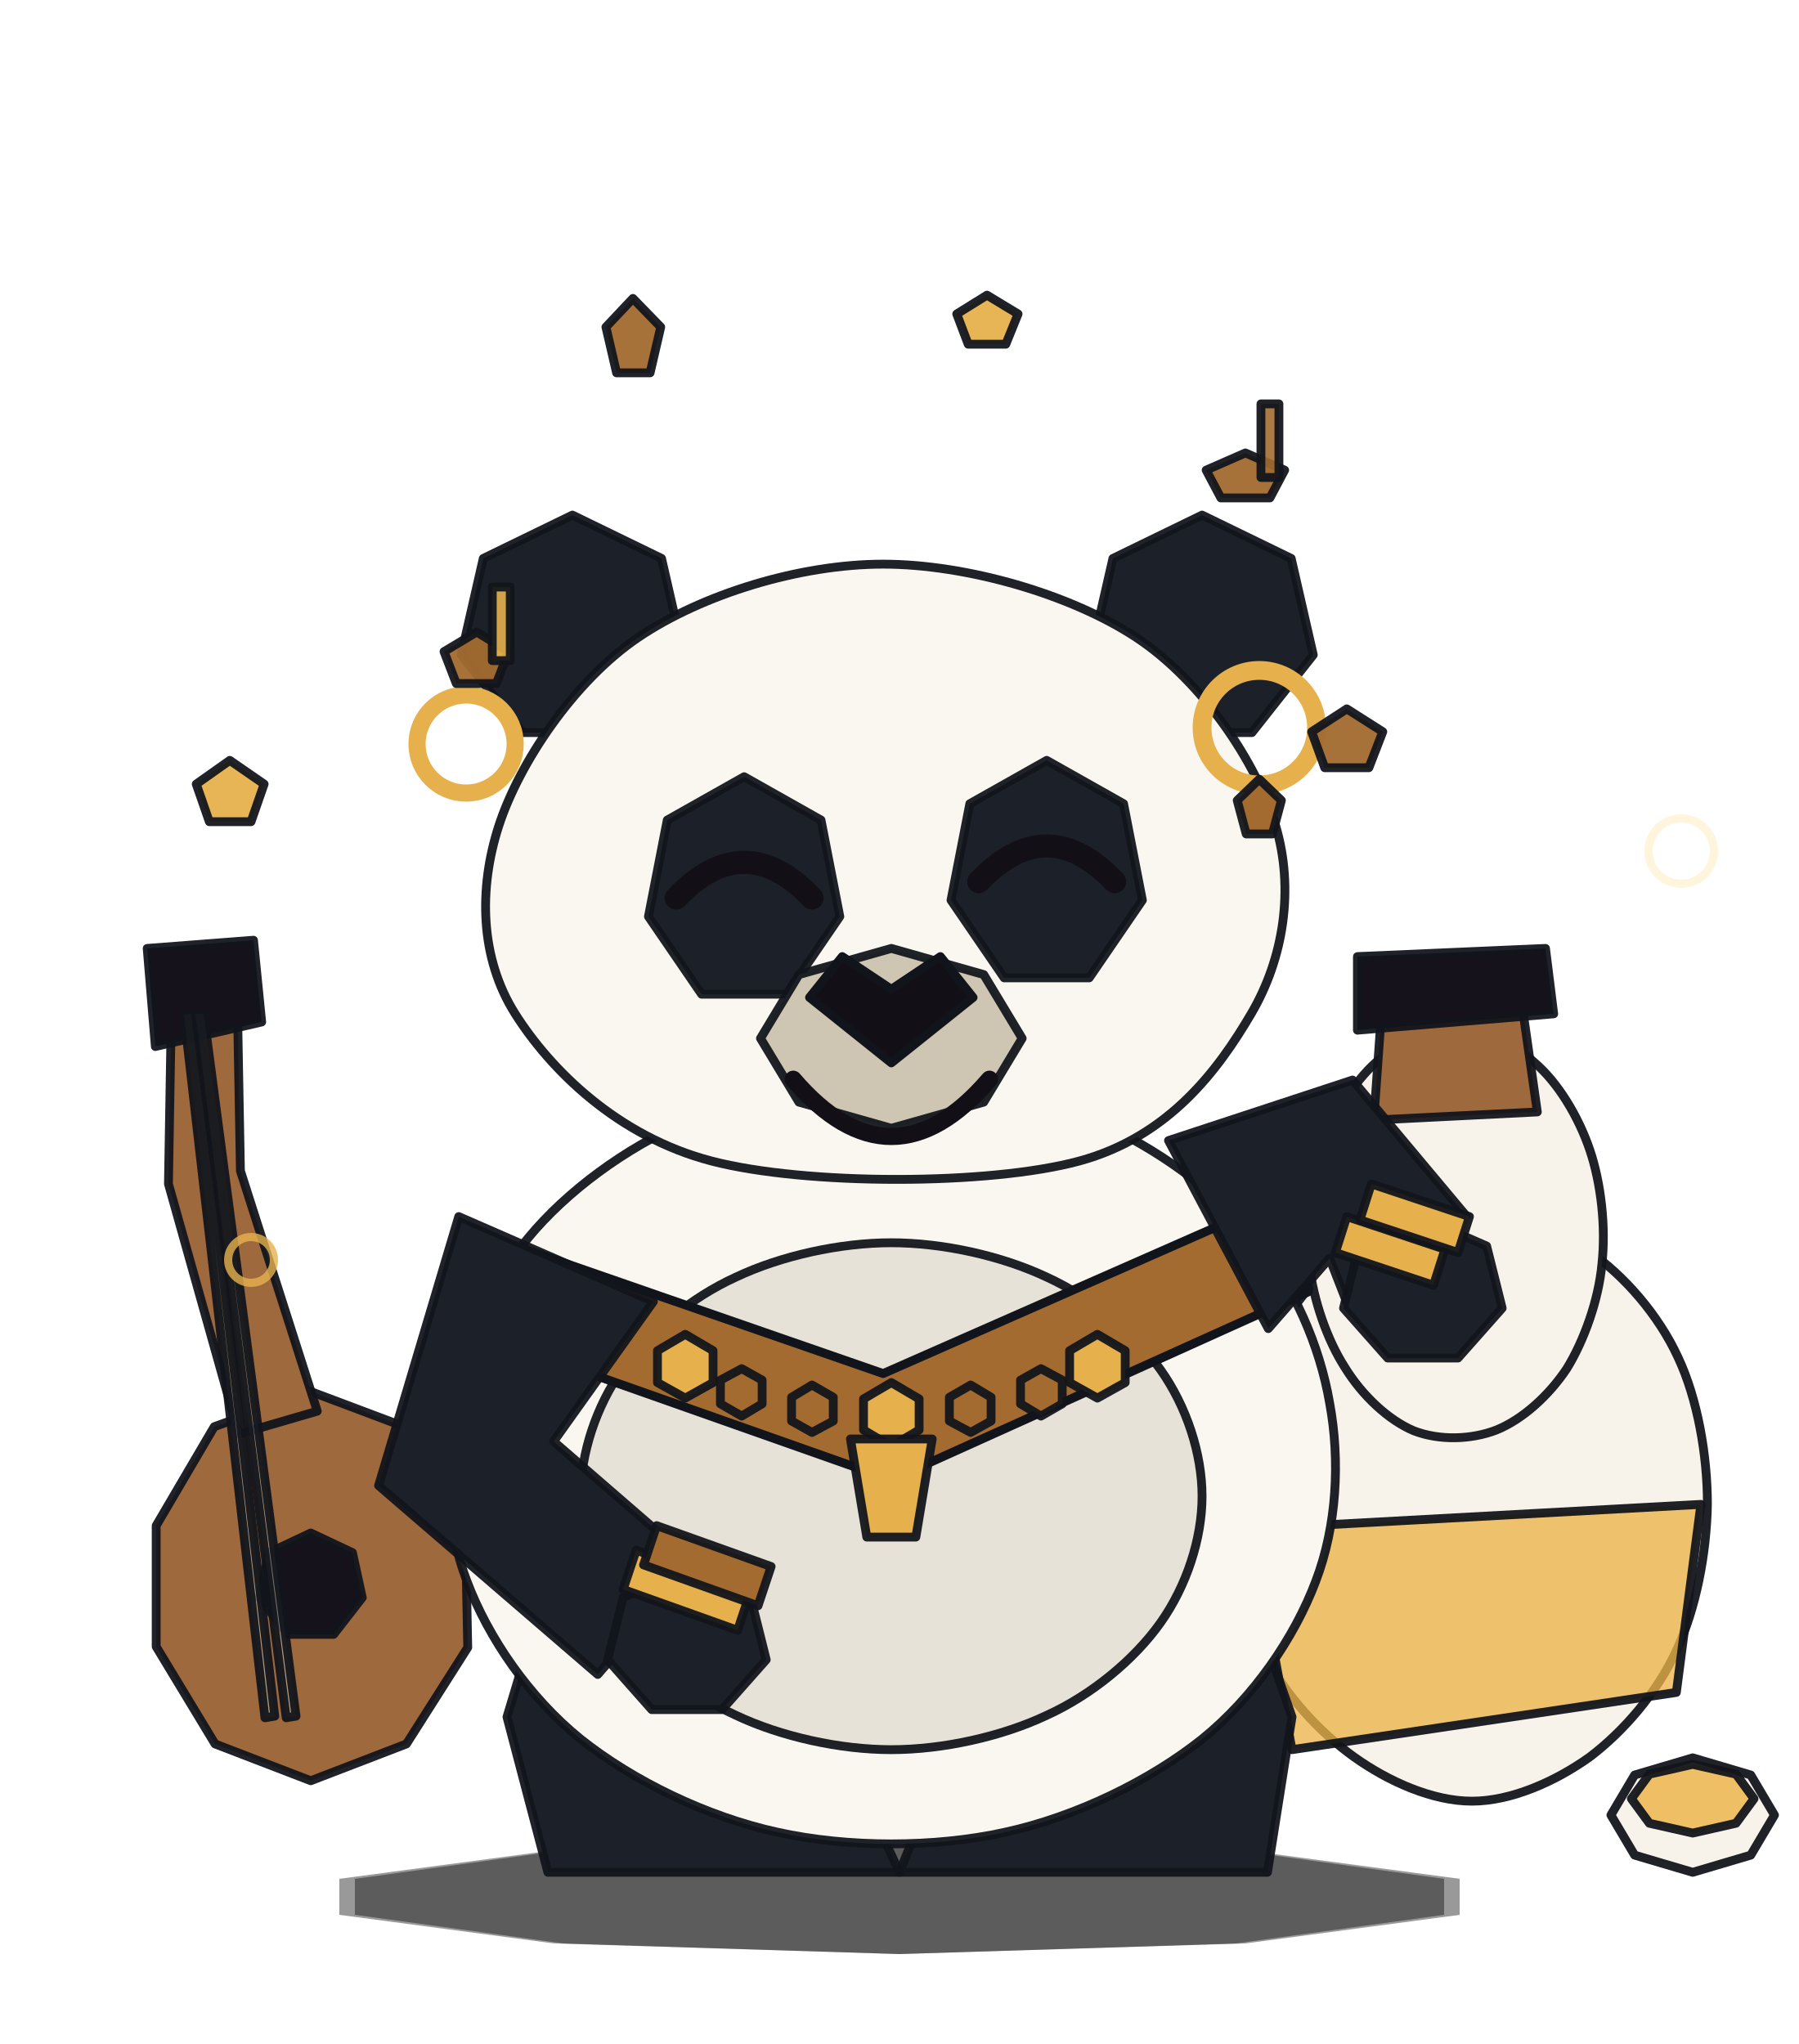
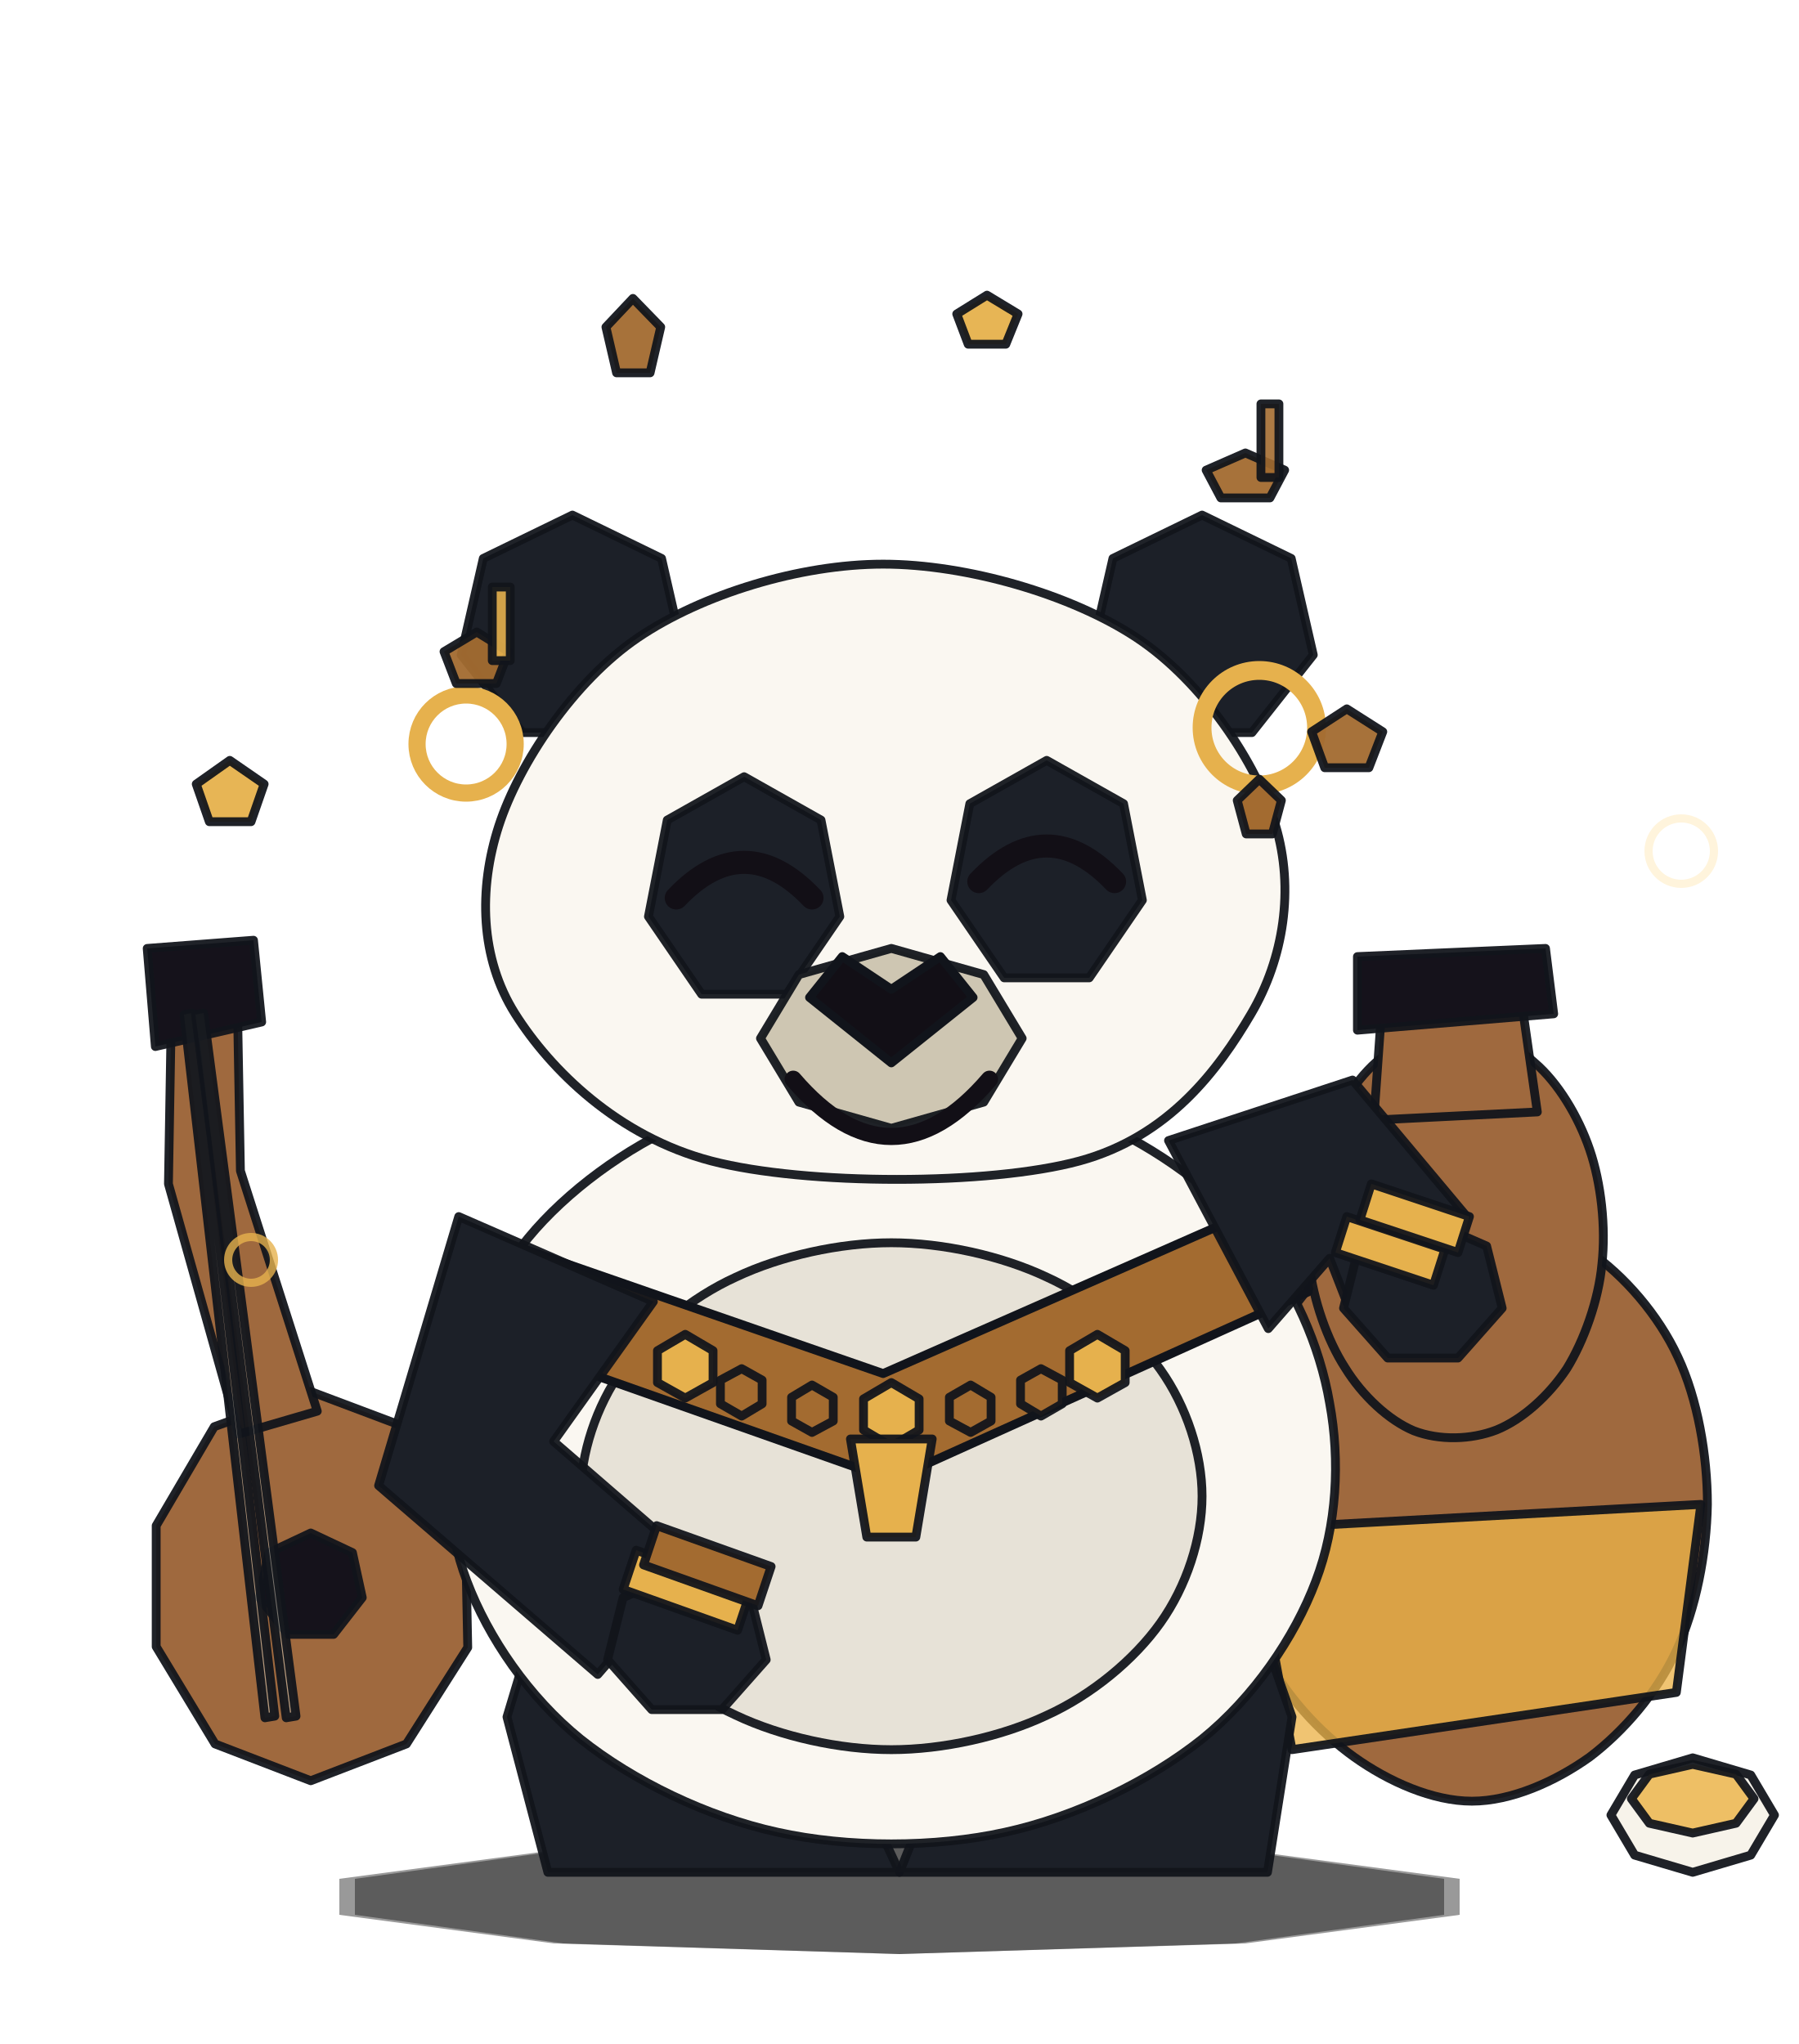
<svg xmlns="http://www.w3.org/2000/svg" viewBox="0 0 220 250" width="220" height="250" preserveAspectRatio="xMidYMid meet" role="img" aria-labelledby="title-ink-spore-panda-radiant-lo desc-ink-spore-panda-radiant-lo" data-creature="panda" data-surface="ink-spore" data-state="radiant" data-tier="3" data-detail="lo">
  <g id="ispandaexport-ink-spore-panda-card-lo-back" data-creature="panda" data-group="back" data-surface="ink-spore">
    <path d="M110.0,225.0 L151.1,226.3 L176.6,229.8 L176.6,234.2 L151.1,237.7 L110.0,239.0 L68.9,237.7 L43.4,234.2 L43.4,229.8 L68.9,226.3 Z" fill="rgba(0,0,0,0.40)" opacity="1" />
    <path d="M38.0,170.2 L49.7,174.6 L56.9,186.6 L57.2,201.5 L49.7,213.3 L38.0,217.8 L26.3,213.3 L19.1,201.4 L19.1,186.6 L26.2,174.5 Z" fill="#9f693e" opacity="1" />
    <path d="M38.0,170.2 L49.7,174.6 L56.9,186.6 L57.2,201.5 L49.7,213.3 L38.0,217.8 L26.3,213.3 L19.1,201.4 L19.1,186.6 L26.2,174.5 Z" fill="none" stroke="#11141B" stroke-width="1.08" stroke-linejoin="round" stroke-linecap="round" opacity="0.94" />
    <path d="M38.0,187.5 L43.1,189.9 L44.3,195.4 L40.8,199.9 L35.2,199.9 L31.7,195.4 L32.9,189.9 Z" fill="#15121B" opacity="1" />
    <path d="M38.0,187.5 L43.1,189.9 L44.3,195.4 L40.8,199.9 L35.2,199.9 L31.7,195.4 L32.9,189.9 Z" fill="none" stroke="#11141B" stroke-width="1.08" stroke-linejoin="round" stroke-linecap="round" opacity="0.94" />
    <path d="M38.8,172.6 L29.4,143.2 L29.0,121.0 L21.0,121.0 L20.6,144.8 L29.2,175.4 Z" fill="#9f693e" opacity="1" />
    <path d="M38.8,172.6 L29.4,143.2 L29.0,121.0 L21.0,121.0 L20.6,144.8 L29.2,175.4 Z" fill="none" stroke="#11141B" stroke-width="1.08" stroke-linejoin="round" stroke-linecap="round" opacity="0.94" />
    <path d="M18.0,116.0 L31.0,115.0 L32.0,125.0 L19.0,128.0 Z" fill="#15121B" opacity="1" />
    <path d="M18.0,116.0 L31.0,115.0 L32.0,125.0 L19.0,128.0 Z" fill="none" stroke="#11141B" stroke-width="1.08" stroke-linejoin="round" stroke-linecap="round" opacity="0.94" />
    <path d="M33.6,209.9 L23.5,123.9 L22.5,124.1 L32.4,210.1 Z" fill="#cec6b2" opacity="0.55" />
    <path d="M33.6,209.9 L23.5,123.9 L22.5,124.1 L32.4,210.1 Z" fill="none" stroke="#11141B" stroke-width="1.08" stroke-linejoin="round" stroke-linecap="round" opacity="0.94" />
    <path d="M36.2,209.9 L24.9,123.9 L23.9,124.1 L35.0,210.1 Z" fill="#cec6b2" opacity="0.55" />
    <path d="M36.2,209.9 L24.9,123.9 L23.9,124.1 L35.0,210.1 Z" fill="none" stroke="#11141B" stroke-width="1.08" stroke-linejoin="round" stroke-linecap="round" opacity="0.94" />
    <path d="M110.0,225.0 L152.3,226.3 L178.5,229.8 L178.5,234.2 L152.3,237.7 L110.0,239.0 L67.7,237.7 L41.5,234.2 L41.5,229.8 L67.7,226.3 Z" fill="rgba(0,0,0,0.40)" opacity="1" />
  </g>
  <g id="ispandaexport-ink-spore-panda-card-lo-lower" data-creature="panda" data-group="lower" data-surface="ink-spore">
-     <path d="M180.0,148.2 C184.8,148.3 190.2,150.1 194.4,153.1 C198.6,156.0 202.8,160.8 205.2,166.0 C207.6,171.1 208.8,178.0 208.8,184.0 C208.7,190.0 207.4,196.8 205.0,201.9 C202.6,207.1 198.5,211.8 194.4,214.9 C190.2,217.9 184.8,220.3 180.0,220.3 C175.2,220.3 169.8,217.9 165.6,214.9 C161.4,211.9 157.1,207.3 154.6,202.2 C152.2,197.0 150.7,190.0 150.8,184.0 C150.8,178.0 152.3,171.1 154.7,165.9 C157.2,160.6 161.2,155.5 165.4,152.6 C169.6,149.7 175.2,148.2 180.0,148.2 Z" fill="#f7f3ea" opacity="1" />
+     <path d="M180.0,148.2 C184.8,148.3 190.2,150.1 194.4,153.1 C198.6,156.0 202.8,160.8 205.2,166.0 C207.6,171.1 208.8,178.0 208.8,184.0 C208.7,190.0 207.4,196.8 205.0,201.9 C202.6,207.1 198.5,211.8 194.4,214.9 C190.2,217.9 184.8,220.3 180.0,220.3 C175.2,220.3 169.8,217.9 165.6,214.9 C161.4,211.9 157.1,207.3 154.6,202.2 C152.2,197.0 150.7,190.0 150.8,184.0 C150.8,178.0 152.3,171.1 154.7,165.9 C157.2,160.6 161.2,155.5 165.4,152.6 C169.6,149.7 175.2,148.2 180.0,148.2 Z" fill="#9f693e" opacity="1" />
    <path d="M180.0,148.2 C184.8,148.3 190.2,150.1 194.4,153.1 C198.6,156.0 202.8,160.8 205.2,166.0 C207.6,171.1 208.8,178.0 208.8,184.0 C208.7,190.0 207.4,196.8 205.0,201.9 C202.6,207.1 198.5,211.8 194.4,214.9 C190.2,217.9 184.8,220.3 180.0,220.3 C175.2,220.3 169.8,217.9 165.6,214.9 C161.4,211.9 157.1,207.3 154.6,202.2 C152.2,197.0 150.7,190.0 150.8,184.0 C150.8,178.0 152.3,171.1 154.7,165.9 C157.2,160.6 161.2,155.5 165.4,152.6 C169.6,149.7 175.2,148.2 180.0,148.2 Z" fill="none" stroke="#11141B" stroke-width="1.08" stroke-linejoin="round" stroke-linecap="round" opacity="0.94" />
-     <path d="M178.0,126.1 C181.2,126.1 185.0,127.5 187.7,130.0 C190.5,132.4 193.0,136.5 194.4,140.6 C195.8,144.7 196.4,150.1 195.9,154.6 C195.5,159.0 193.7,164.0 191.6,167.4 C189.4,170.7 186.2,173.6 183.0,174.9 C179.9,176.1 176.0,176.2 172.9,175.0 C169.8,173.7 166.6,170.7 164.5,167.3 C162.3,163.9 160.6,159.0 160.1,154.6 C159.7,150.1 160.2,144.7 161.6,140.6 C163.0,136.5 165.5,132.4 168.3,129.9 C171.0,127.5 174.8,126.1 178.0,126.1 Z" fill="#f7f3ea" opacity="1" />
+     <path d="M178.0,126.1 C181.2,126.1 185.0,127.5 187.7,130.0 C190.5,132.4 193.0,136.5 194.4,140.6 C195.8,144.7 196.4,150.1 195.9,154.6 C195.5,159.0 193.7,164.0 191.6,167.4 C189.4,170.7 186.2,173.6 183.0,174.9 C179.9,176.1 176.0,176.2 172.9,175.0 C169.8,173.7 166.6,170.7 164.5,167.3 C162.3,163.9 160.6,159.0 160.1,154.6 C159.7,150.1 160.2,144.7 161.6,140.6 C163.0,136.5 165.5,132.4 168.3,129.9 C171.0,127.5 174.8,126.1 178.0,126.1 Z" fill="#9f693e" opacity="1" />
    <path d="M178.0,126.1 C181.2,126.1 185.0,127.5 187.7,130.0 C190.5,132.4 193.0,136.5 194.4,140.6 C195.8,144.7 196.4,150.1 195.9,154.6 C195.5,159.0 193.7,164.0 191.6,167.4 C189.4,170.7 186.2,173.6 183.0,174.9 C179.9,176.1 176.0,176.2 172.9,175.0 C169.8,173.7 166.6,170.7 164.5,167.3 C162.3,163.9 160.6,159.0 160.1,154.6 C159.7,150.1 160.2,144.7 161.6,140.6 C163.0,136.5 165.5,132.4 168.3,129.9 C171.0,127.5 174.8,126.1 178.0,126.1 Z" fill="none" stroke="#11141B" stroke-width="1.08" stroke-linejoin="round" stroke-linecap="round" opacity="0.94" />
    <path d="M169.0,123.0 L186.0,122.0 L188.0,136.0 L168.0,137.0 Z" fill="#9f693e" opacity="1" />
    <path d="M169.0,123.0 L186.0,122.0 L188.0,136.0 L168.0,137.0 Z" fill="none" stroke="#11141B" stroke-width="1.08" stroke-linejoin="round" stroke-linecap="round" opacity="0.94" />
    <path d="M166.0,117.0 L189.0,116.0 L190.0,124.0 L166.0,126.0 Z" fill="#15121B" opacity="1" />
    <path d="M166.0,117.0 L189.0,116.0 L190.0,124.0 L166.0,126.0 Z" fill="none" stroke="#11141B" stroke-width="1.08" stroke-linejoin="round" stroke-linecap="round" opacity="0.94" />
    <path d="M162.4,143.1 L146.0,157.0 L144.1,180.8 L147.9,181.2 L150.0,159.0 L165.6,146.9 Z" fill="#a36b30" opacity="1" />
    <path d="M162.4,143.1 L146.0,157.0 L144.1,180.8 L147.9,181.2 L150.0,159.0 L165.6,146.9 Z" fill="none" stroke="#11141B" stroke-width="1.08" stroke-linejoin="round" stroke-linecap="round" opacity="0.94" />
    <path d="M153.0,187.0 L208.0,184.0 L205.0,207.0 L158.0,214.0 Z" fill="#ecb348" opacity="0.77" />
    <path d="M153.0,187.0 L208.0,184.0 L205.0,207.0 L158.0,214.0 Z" fill="none" stroke="#11141B" stroke-width="1.08" stroke-linejoin="round" stroke-linecap="round" opacity="0.94" />
    <path d="M207.0,215.0 L214.1,217.1 L217.0,222.0 L214.1,226.9 L207.0,229.0 L199.9,226.9 L197.0,222.0 L199.9,217.1 Z" fill="#f7f3ea" opacity="1" />
    <path d="M207.0,215.0 L214.1,217.1 L217.0,222.0 L214.1,226.9 L207.0,229.0 L199.9,226.9 L197.0,222.0 L199.9,217.1 Z" fill="none" stroke="#11141B" stroke-width="1.08" stroke-linejoin="round" stroke-linecap="round" opacity="0.94" />
    <path d="M207.0,215.8 L212.3,217.0 L214.5,220.0 L212.3,223.0 L207.0,224.2 L201.7,223.0 L199.5,220.0 L201.7,217.0 Z" fill="#ecb348" opacity="0.82" />
    <path d="M207.0,215.8 L212.3,217.0 L214.5,220.0 L212.3,223.0 L207.0,224.2 L201.7,223.0 L199.5,220.0 L201.7,217.0 Z" fill="none" stroke="#11141B" stroke-width="1.08" stroke-linejoin="round" stroke-linecap="round" opacity="0.94" />
    <path d="M68.0,190.0 L101.0,188.0 L103.0,214.0 L110.0,229.0 L67.0,229.0 L62.0,210.0 Z" fill="#1c2028" opacity="1" />
    <path d="M68.0,190.0 L101.0,188.0 L103.0,214.0 L110.0,229.0 L67.0,229.0 L62.0,210.0 Z" fill="none" stroke="#11141B" stroke-width="1.08" stroke-linejoin="round" stroke-linecap="round" opacity="0.94" />
    <path d="M116.0,188.0 L151.0,190.0 L158.0,210.0 L155.0,229.0 L110.0,229.0 L116.0,214.0 Z" fill="#1c2028" opacity="1" />
    <path d="M116.0,188.0 L151.0,190.0 L158.0,210.0 L155.0,229.0 L110.0,229.0 L116.0,214.0 Z" fill="none" stroke="#11141B" stroke-width="1.08" stroke-linejoin="round" stroke-linecap="round" opacity="0.94" />
  </g>
  <g id="ispandaexport-ink-spore-panda-card-lo-body" data-creature="panda" data-group="body" data-surface="ink-spore">
    <path d="M109.0,132.0 C117.4,132.0 126.7,133.9 134.1,137.2 C141.5,140.4 148.7,145.7 153.4,151.4 C158.2,157.2 161.4,164.6 162.6,171.6 C163.9,178.6 163.5,186.6 160.9,193.4 C158.3,200.3 153.3,207.6 147.0,212.7 C140.6,217.8 131.6,222.2 122.9,224.1 C114.3,226.0 103.7,226.0 95.1,224.1 C86.4,222.2 77.4,217.8 71.0,212.7 C64.7,207.6 59.7,200.3 57.1,193.4 C54.5,186.6 54.1,178.6 55.4,171.6 C56.6,164.6 59.8,157.2 64.6,151.4 C69.3,145.7 76.5,140.4 83.9,137.2 C91.3,133.9 100.6,132.0 109.0,132.0 Z" fill="#faf7f1" opacity="1" />
    <path d="M109.0,132.0 C117.4,132.0 126.7,133.9 134.1,137.2 C141.5,140.4 148.7,145.7 153.4,151.4 C158.2,157.2 161.4,164.6 162.6,171.6 C163.9,178.6 163.5,186.6 160.9,193.4 C158.3,200.3 153.3,207.6 147.0,212.7 C140.6,217.8 131.6,222.2 122.9,224.1 C114.3,226.0 103.7,226.0 95.1,224.1 C86.4,222.2 77.4,217.8 71.0,212.7 C64.7,207.6 59.7,200.3 57.1,193.4 C54.5,186.6 54.1,178.6 55.4,171.6 C56.6,164.6 59.8,157.2 64.6,151.4 C69.3,145.7 76.5,140.4 83.9,137.2 C91.3,133.9 100.6,132.0 109.0,132.0 Z" fill="none" stroke="#11141B" stroke-width="1.08" stroke-linejoin="round" stroke-linecap="round" opacity="0.94" />
    <path d="M109.0,152.0 C115.3,152.0 122.5,153.6 128.0,156.2 C133.5,158.7 138.7,163.0 141.9,167.5 C145.1,172.0 147.0,177.8 147.0,183.0 C147.0,188.2 145.1,194.0 141.9,198.5 C138.7,203.0 133.5,207.3 128.0,209.8 C122.5,212.4 115.3,214.0 109.0,214.0 C102.7,214.0 95.5,212.4 90.0,209.8 C84.5,207.3 79.3,203.0 76.1,198.5 C72.9,194.0 71.0,188.2 71.0,183.0 C71.0,177.8 72.9,172.0 76.1,167.5 C79.3,163.0 84.5,158.7 90.0,156.2 C95.5,153.6 102.7,152.0 109.0,152.0 Z" fill="#cec6b2" opacity="0.42" />
    <path d="M109.0,152.0 C115.3,152.0 122.5,153.6 128.0,156.2 C133.5,158.7 138.7,163.0 141.9,167.5 C145.1,172.0 147.0,177.8 147.0,183.0 C147.0,188.2 145.1,194.0 141.9,198.5 C138.7,203.0 133.5,207.3 128.0,209.8 C122.5,212.4 115.3,214.0 109.0,214.0 C102.7,214.0 95.5,212.4 90.0,209.8 C84.5,207.3 79.3,203.0 76.1,198.5 C72.9,194.0 71.0,188.2 71.0,183.0 C71.0,177.8 72.9,172.0 76.1,167.5 C79.3,163.0 84.5,158.7 90.0,156.2 C95.5,153.6 102.7,152.0 109.0,152.0 Z" fill="none" stroke="#11141B" stroke-width="1.08" stroke-linejoin="round" stroke-linecap="round" opacity="0.94" />
    <path d="M59,151 L108,168 L158,146 L160,158 L109,181 L58,163 Z" fill="#a36b30" stroke="#11141B" stroke-width="1.08" stroke-linejoin="round" />
    <path d="M56.1,148.8 L46.3,181.7 L73.1,204.8 L84.9,191.2 L67.7,176.3 L79.9,159.2 Z" fill="#1c2028" opacity="1" />
    <path d="M56.1,148.8 L46.3,181.7 L73.1,204.8 L84.9,191.2 L67.7,176.3 L79.9,159.2 Z" fill="none" stroke="#11141B" stroke-width="1.08" stroke-linejoin="round" stroke-linecap="round" opacity="0.94" />
    <path d="M84.0,192.0 L91.8,195.4 L93.7,203.0 L88.3,209.1 L79.7,209.1 L74.3,203.0 L76.2,195.4 Z" fill="#1c2028" opacity="1" />
    <path d="M84.0,192.0 L91.8,195.4 L93.7,203.0 L88.3,209.1 L79.7,209.1 L74.3,203.0 L76.2,195.4 Z" fill="none" stroke="#11141B" stroke-width="1.08" stroke-linejoin="round" stroke-linecap="round" opacity="0.94" />
    <path d="M155.1,162.5 L162.6,153.9 L164.7,159.3 L179.3,148.7 L165.4,132.1 L142.9,139.5 Z" fill="#1c2028" opacity="1" />
    <path d="M155.1,162.5 L162.6,153.9 L164.7,159.3 L179.3,148.7 L165.4,132.1 L142.9,139.5 Z" fill="none" stroke="#11141B" stroke-width="1.08" stroke-linejoin="round" stroke-linecap="round" opacity="0.94" />
    <path d="M174.0,149.0 L181.8,152.4 L183.7,160.0 L178.3,166.1 L169.7,166.1 L164.3,160.0 L166.2,152.4 Z" fill="#1c2028" opacity="1" />
    <path d="M174.0,149.0 L181.8,152.4 L183.7,160.0 L178.3,166.1 L169.7,166.1 L164.3,160.0 L166.2,152.4 Z" fill="none" stroke="#11141B" stroke-width="1.08" stroke-linejoin="round" stroke-linecap="round" opacity="0.94" />
    <path d="M76.2,194.4 L90.2,199.4 L91.8,194.6 L77.8,189.6 Z" fill="#e6b14d" opacity="1" />
    <path d="M76.2,194.4 L90.2,199.4 L91.8,194.6 L77.8,189.6 Z" fill="none" stroke="#11141B" stroke-width="1.08" stroke-linejoin="round" stroke-linecap="round" opacity="0.94" />
    <path d="M78.7,191.4 L92.7,196.4 L94.3,191.6 L80.3,186.6 Z" fill="#a36b30" opacity="1" />
    <path d="M78.7,191.4 L92.7,196.4 L94.3,191.6 L80.3,186.6 Z" fill="none" stroke="#11141B" stroke-width="1.08" stroke-linejoin="round" stroke-linecap="round" opacity="0.94" />
    <path d="M163.3,153.2 L175.3,157.2 L176.7,152.8 L164.7,148.8 Z" fill="#e6b14d" opacity="1" />
    <path d="M163.3,153.2 L175.3,157.2 L176.7,152.8 L164.7,148.8 Z" fill="none" stroke="#11141B" stroke-width="1.08" stroke-linejoin="round" stroke-linecap="round" opacity="0.94" />
    <path d="M166.3,149.2 L178.3,153.2 L179.7,148.8 L167.7,144.8 Z" fill="#e6b14d" opacity="1" />
    <path d="M166.3,149.2 L178.3,153.2 L179.7,148.8 L167.7,144.8 Z" fill="none" stroke="#11141B" stroke-width="1.08" stroke-linejoin="round" stroke-linecap="round" opacity="0.94" />
    <path d="M83.8,163.2 L87.2,165.2 L87.2,169.1 L83.8,171.0 L80.4,169.1 L80.4,165.2 Z" fill="#e6b14d" opacity="1" />
    <path d="M83.8,163.2 L87.2,165.2 L87.2,169.1 L83.8,171.0 L80.4,169.1 L80.4,165.2 Z" fill="none" stroke="#11141B" stroke-width="1.08" stroke-linejoin="round" stroke-linecap="round" opacity="0.94" />
    <path d="M90.7,167.4 L93.2,168.8 L93.2,171.7 L90.7,173.2 L88.1,171.7 L88.1,168.8 Z" fill="#a36b30" opacity="1" />
    <path d="M90.7,167.4 L93.2,168.8 L93.2,171.7 L90.7,173.2 L88.1,171.7 L88.1,168.8 Z" fill="none" stroke="#11141B" stroke-width="1.08" stroke-linejoin="round" stroke-linecap="round" opacity="0.94" />
    <path d="M99.3,169.4 L101.9,170.9 L101.9,173.8 L99.3,175.2 L96.8,173.8 L96.8,170.9 Z" fill="#a36b30" opacity="1" />
    <path d="M99.3,169.4 L101.9,170.9 L101.9,173.8 L99.3,175.2 L96.8,173.8 L96.8,170.9 Z" fill="none" stroke="#11141B" stroke-width="1.08" stroke-linejoin="round" stroke-linecap="round" opacity="0.94" />
    <path d="M109.0,169.1 L112.4,171.1 L112.4,174.9 L109.0,176.9 L105.6,174.9 L105.6,171.1 Z" fill="#e6b14d" opacity="1" />
    <path d="M109.0,169.1 L112.4,171.1 L112.4,174.9 L109.0,176.9 L105.6,174.9 L105.6,171.1 Z" fill="none" stroke="#11141B" stroke-width="1.08" stroke-linejoin="round" stroke-linecap="round" opacity="0.94" />
    <path d="M118.7,169.4 L121.2,170.9 L121.2,173.8 L118.7,175.2 L116.1,173.8 L116.1,170.9 Z" fill="#a36b30" opacity="1" />
    <path d="M118.7,169.4 L121.2,170.9 L121.2,173.8 L118.7,175.2 L116.1,173.8 L116.1,170.9 Z" fill="none" stroke="#11141B" stroke-width="1.08" stroke-linejoin="round" stroke-linecap="round" opacity="0.94" />
    <path d="M127.3,167.4 L129.9,168.8 L129.9,171.7 L127.3,173.2 L124.8,171.7 L124.8,168.8 Z" fill="#a36b30" opacity="1" />
    <path d="M127.3,167.4 L129.9,168.8 L129.9,171.7 L127.3,173.2 L124.8,171.7 L124.8,168.8 Z" fill="none" stroke="#11141B" stroke-width="1.08" stroke-linejoin="round" stroke-linecap="round" opacity="0.94" />
    <path d="M134.2,163.2 L137.6,165.2 L137.6,169.1 L134.2,171.0 L130.8,169.1 L130.8,165.2 Z" fill="#e6b14d" opacity="1" />
    <path d="M134.2,163.2 L137.6,165.2 L137.6,169.1 L134.2,171.0 L130.8,169.1 L130.8,165.2 Z" fill="none" stroke="#11141B" stroke-width="1.08" stroke-linejoin="round" stroke-linecap="round" opacity="0.94" />
    <path d="M104.0,176.0 L114.0,176.0 L112.0,188.0 L106.0,188.0 Z" fill="#e6b14d" opacity="1" />
    <path d="M104.0,176.0 L114.0,176.0 L112.0,188.0 L106.0,188.0 Z" fill="none" stroke="#11141B" stroke-width="1.08" stroke-linejoin="round" stroke-linecap="round" opacity="0.94" />
  </g>
  <g id="ispandaexport-ink-spore-panda-card-lo-head" data-creature="panda" data-group="head" data-surface="ink-spore">
    <path d="M70.0,63.0 L80.9,68.3 L83.6,80.1 L76.1,89.6 L63.9,89.6 L56.4,80.1 L59.1,68.3 Z" fill="#1c2028" opacity="1" />
    <path d="M70.0,63.0 L80.9,68.3 L83.6,80.1 L76.1,89.6 L63.9,89.6 L56.4,80.1 L59.1,68.3 Z" fill="none" stroke="#11141B" stroke-width="1.08" stroke-linejoin="round" stroke-linecap="round" opacity="0.94" />
    <path d="M147.0,63.0 L157.9,68.3 L160.6,80.1 L153.1,89.6 L140.9,89.6 L133.4,80.1 L136.1,68.3 Z" fill="#1c2028" opacity="1" />
    <path d="M147.0,63.0 L157.9,68.3 L160.6,80.1 L153.1,89.6 L140.9,89.6 L133.4,80.1 L136.1,68.3 Z" fill="none" stroke="#11141B" stroke-width="1.08" stroke-linejoin="round" stroke-linecap="round" opacity="0.94" />
    <path d="M61.0,101.0 C63.5,93.3 70.2,83.3 78.0,78.0 C85.8,72.7 97.8,69.0 108.0,69.0 C118.2,69.0 131.0,72.7 139.0,78.0 C147.0,83.3 153.7,93.3 156.0,101.0 C158.3,108.7 157.0,117.2 153.0,124.0 C149.0,130.8 143.0,139.0 132.0,142.0 C121.0,145.0 98.5,145.0 87.0,142.0 C75.5,139.0 67.3,130.8 63.0,124.0 C58.7,117.2 58.5,108.7 61.0,101.0 Z" fill="#faf7f1" opacity="1" />
    <path d="M61.0,101.0 C63.5,93.3 70.2,83.3 78.0,78.0 C85.8,72.7 97.8,69.0 108.0,69.0 C118.2,69.0 131.0,72.7 139.0,78.0 C147.0,83.3 153.7,93.3 156.0,101.0 C158.3,108.7 157.0,117.2 153.0,124.0 C149.0,130.8 143.0,139.0 132.0,142.0 C121.0,145.0 98.5,145.0 87.0,142.0 C75.5,139.0 67.3,130.8 63.0,124.0 C58.7,117.2 58.5,108.7 61.0,101.0 Z" fill="none" stroke="#11141B" stroke-width="1.08" stroke-linejoin="round" stroke-linecap="round" opacity="0.94" />
    <path d="M91.0,95.0 L100.4,100.3 L102.7,112.1 L96.2,121.6 L85.8,121.6 L79.3,112.1 L81.6,100.3 Z" fill="#1c2028" opacity="1" />
    <path d="M91.0,95.0 L100.4,100.3 L102.7,112.1 L96.2,121.6 L85.8,121.6 L79.3,112.1 L81.6,100.3 Z" fill="none" stroke="#11141B" stroke-width="1.08" stroke-linejoin="round" stroke-linecap="round" opacity="0.94" />
    <path d="M128.0,93.0 L137.4,98.3 L139.7,110.1 L133.2,119.6 L122.8,119.6 L116.3,110.1 L118.6,98.3 Z" fill="#1c2028" opacity="1" />
    <path d="M128.0,93.0 L137.4,98.3 L139.7,110.1 L133.2,119.6 L122.8,119.6 L116.3,110.1 L118.6,98.3 Z" fill="none" stroke="#11141B" stroke-width="1.08" stroke-linejoin="round" stroke-linecap="round" opacity="0.94" />
    <path d="M109.0,116.0 L120.3,119.2 L125.0,127.0 L120.3,134.8 L109.0,138.0 L97.7,134.8 L93.0,127.0 L97.7,119.2 Z" fill="#cec6b2" opacity="1" />
    <path d="M109.0,116.0 L120.3,119.2 L125.0,127.0 L120.3,134.8 L109.0,138.0 L97.7,134.8 L93.0,127.0 L97.7,119.2 Z" fill="none" stroke="#11141B" stroke-width="1.08" stroke-linejoin="round" stroke-linecap="round" opacity="0.94" />
    <path d="M154,89 m-7,0 a7,7 0 1,0 14,0 a7,7 0 1,0 -14,0" fill="none" stroke="#e6b14d" stroke-width="2.3" stroke-linecap="round" stroke-linejoin="round" />
    <path d="M57,91 m-6,0 a6,6 0 1,0 12,0 a6,6 0 1,0 -12,0" fill="none" stroke="#e6b14d" stroke-width="2.1" stroke-linecap="round" stroke-linejoin="round" />
    <path d="M154.0,95.3 L156.7,97.9 L155.6,102.0 L152.4,102.0 L151.3,97.9 Z" fill="#a36b30" opacity="1" />
    <path d="M154.0,95.3 L156.7,97.9 L155.6,102.0 L152.4,102.0 L151.3,97.9 Z" fill="none" stroke="#11141B" stroke-width="1.08" stroke-linejoin="round" stroke-linecap="round" opacity="0.94" />
  </g>
  <g id="ispandaexport-ink-spore-panda-card-lo-face" data-creature="panda" data-group="face" data-surface="ink-spore">
    <path d="M109,121 L115,117 L119,122 L109,130 L99,122 L103,117 Z" fill="#120F16" stroke="#11141B" stroke-width="1.08" stroke-linejoin="round" />
    <path d="M97,132 Q109,146.0 121,132" fill="none" stroke="#120F16" stroke-width="2.1" stroke-linecap="round" stroke-linejoin="round" />
    <path d="M82.7,109.83 Q91,101.115 99.3,109.83" fill="none" stroke="#120F16" stroke-width="2.822" stroke-linecap="round" stroke-linejoin="round" />
    <path d="M119.7,107.83 Q128,99.115 136.3,107.83" fill="none" stroke="#120F16" stroke-width="2.822" stroke-linecap="round" stroke-linejoin="round" />
  </g>
  <g id="ispandaexport-ink-spore-panda-card-lo-sig" data-creature="panda" data-group="sig" data-surface="ink-spore">
    <path d="M28.1,93.0 L32.3,95.9 L30.7,100.5 L25.6,100.5 L24.0,95.9 Z" fill="#e6b14d" opacity="0.95" />
    <path d="M28.1,93.0 L32.3,95.9 L30.7,100.5 L25.6,100.5 L24.0,95.9 Z" fill="none" stroke="#11141B" stroke-width="1.08" stroke-linejoin="round" stroke-linecap="round" opacity="0.94" />
    <path d="M58.3,77.3 L62.2,79.7 L60.7,83.6 L55.8,83.6 L54.3,79.7 Z" fill="#a36b30" opacity="0.95" />
    <path d="M58.3,77.3 L62.2,79.7 L60.7,83.6 L55.8,83.6 L54.3,79.7 Z" fill="none" stroke="#11141B" stroke-width="1.08" stroke-linejoin="round" stroke-linecap="round" opacity="0.94" />
    <path d="M62.4,80.8 L62.4,71.8 L60.2,71.8 L60.2,80.8 Z" fill="#e6b14d" opacity="0.90" />
    <path d="M62.4,80.8 L62.4,71.8 L60.2,71.8 L60.2,80.8 Z" fill="none" stroke="#11141B" stroke-width="1.08" stroke-linejoin="round" stroke-linecap="round" opacity="0.94" />
    <path d="M77.4,36.5 L80.8,40.0 L79.5,45.6 L75.4,45.6 L74.1,40.0 Z" fill="#a36b30" opacity="0.95" />
    <path d="M77.4,36.5 L80.8,40.0 L79.5,45.6 L75.4,45.6 L74.1,40.0 Z" fill="none" stroke="#11141B" stroke-width="1.08" stroke-linejoin="round" stroke-linecap="round" opacity="0.94" />
    <path d="M120.7,36.1 L124.5,38.4 L123.0,42.1 L118.4,42.1 L117.0,38.4 Z" fill="#e6b14d" opacity="0.95" />
    <path d="M120.7,36.1 L124.5,38.4 L123.0,42.1 L118.4,42.1 L117.0,38.4 Z" fill="none" stroke="#11141B" stroke-width="1.08" stroke-linejoin="round" stroke-linecap="round" opacity="0.94" />
    <path d="M152.3,55.4 L157.1,57.5 L155.3,60.9 L149.3,60.9 L147.5,57.5 Z" fill="#a36b30" opacity="0.95" />
    <path d="M152.3,55.4 L157.1,57.5 L155.3,60.9 L149.3,60.9 L147.5,57.5 Z" fill="none" stroke="#11141B" stroke-width="1.08" stroke-linejoin="round" stroke-linecap="round" opacity="0.94" />
    <path d="M156.4,58.4 L156.4,49.4 L154.2,49.4 L154.2,58.4 Z" fill="#a36b30" opacity="0.90" />
    <path d="M156.4,58.4 L156.4,49.4 L154.2,49.4 L154.2,58.4 Z" fill="none" stroke="#11141B" stroke-width="1.08" stroke-linejoin="round" stroke-linecap="round" opacity="0.94" />
    <path d="M164.7,86.7 L169.1,89.5 L167.4,93.9 L162.0,93.9 L160.4,89.5 Z" fill="#a36b30" opacity="0.95" />
    <path d="M164.7,86.7 L169.1,89.5 L167.4,93.9 L162.0,93.9 L160.4,89.5 Z" fill="none" stroke="#11141B" stroke-width="1.08" stroke-linejoin="round" stroke-linecap="round" opacity="0.94" />
  </g>
  <g id="ispandaexport-ink-spore-panda-card-lo-spores" data-group="spores" data-surface="ink-spore">
    <circle cx="30.7" cy="154.1" r="2.8" fill="none" stroke="#e6b14d" stroke-width="1" opacity="0.80" />
    <circle cx="205.6" cy="104.1" r="4.0" fill="none" stroke="#fff1d3" stroke-width="1" opacity="0.80" />
  </g>
</svg>
